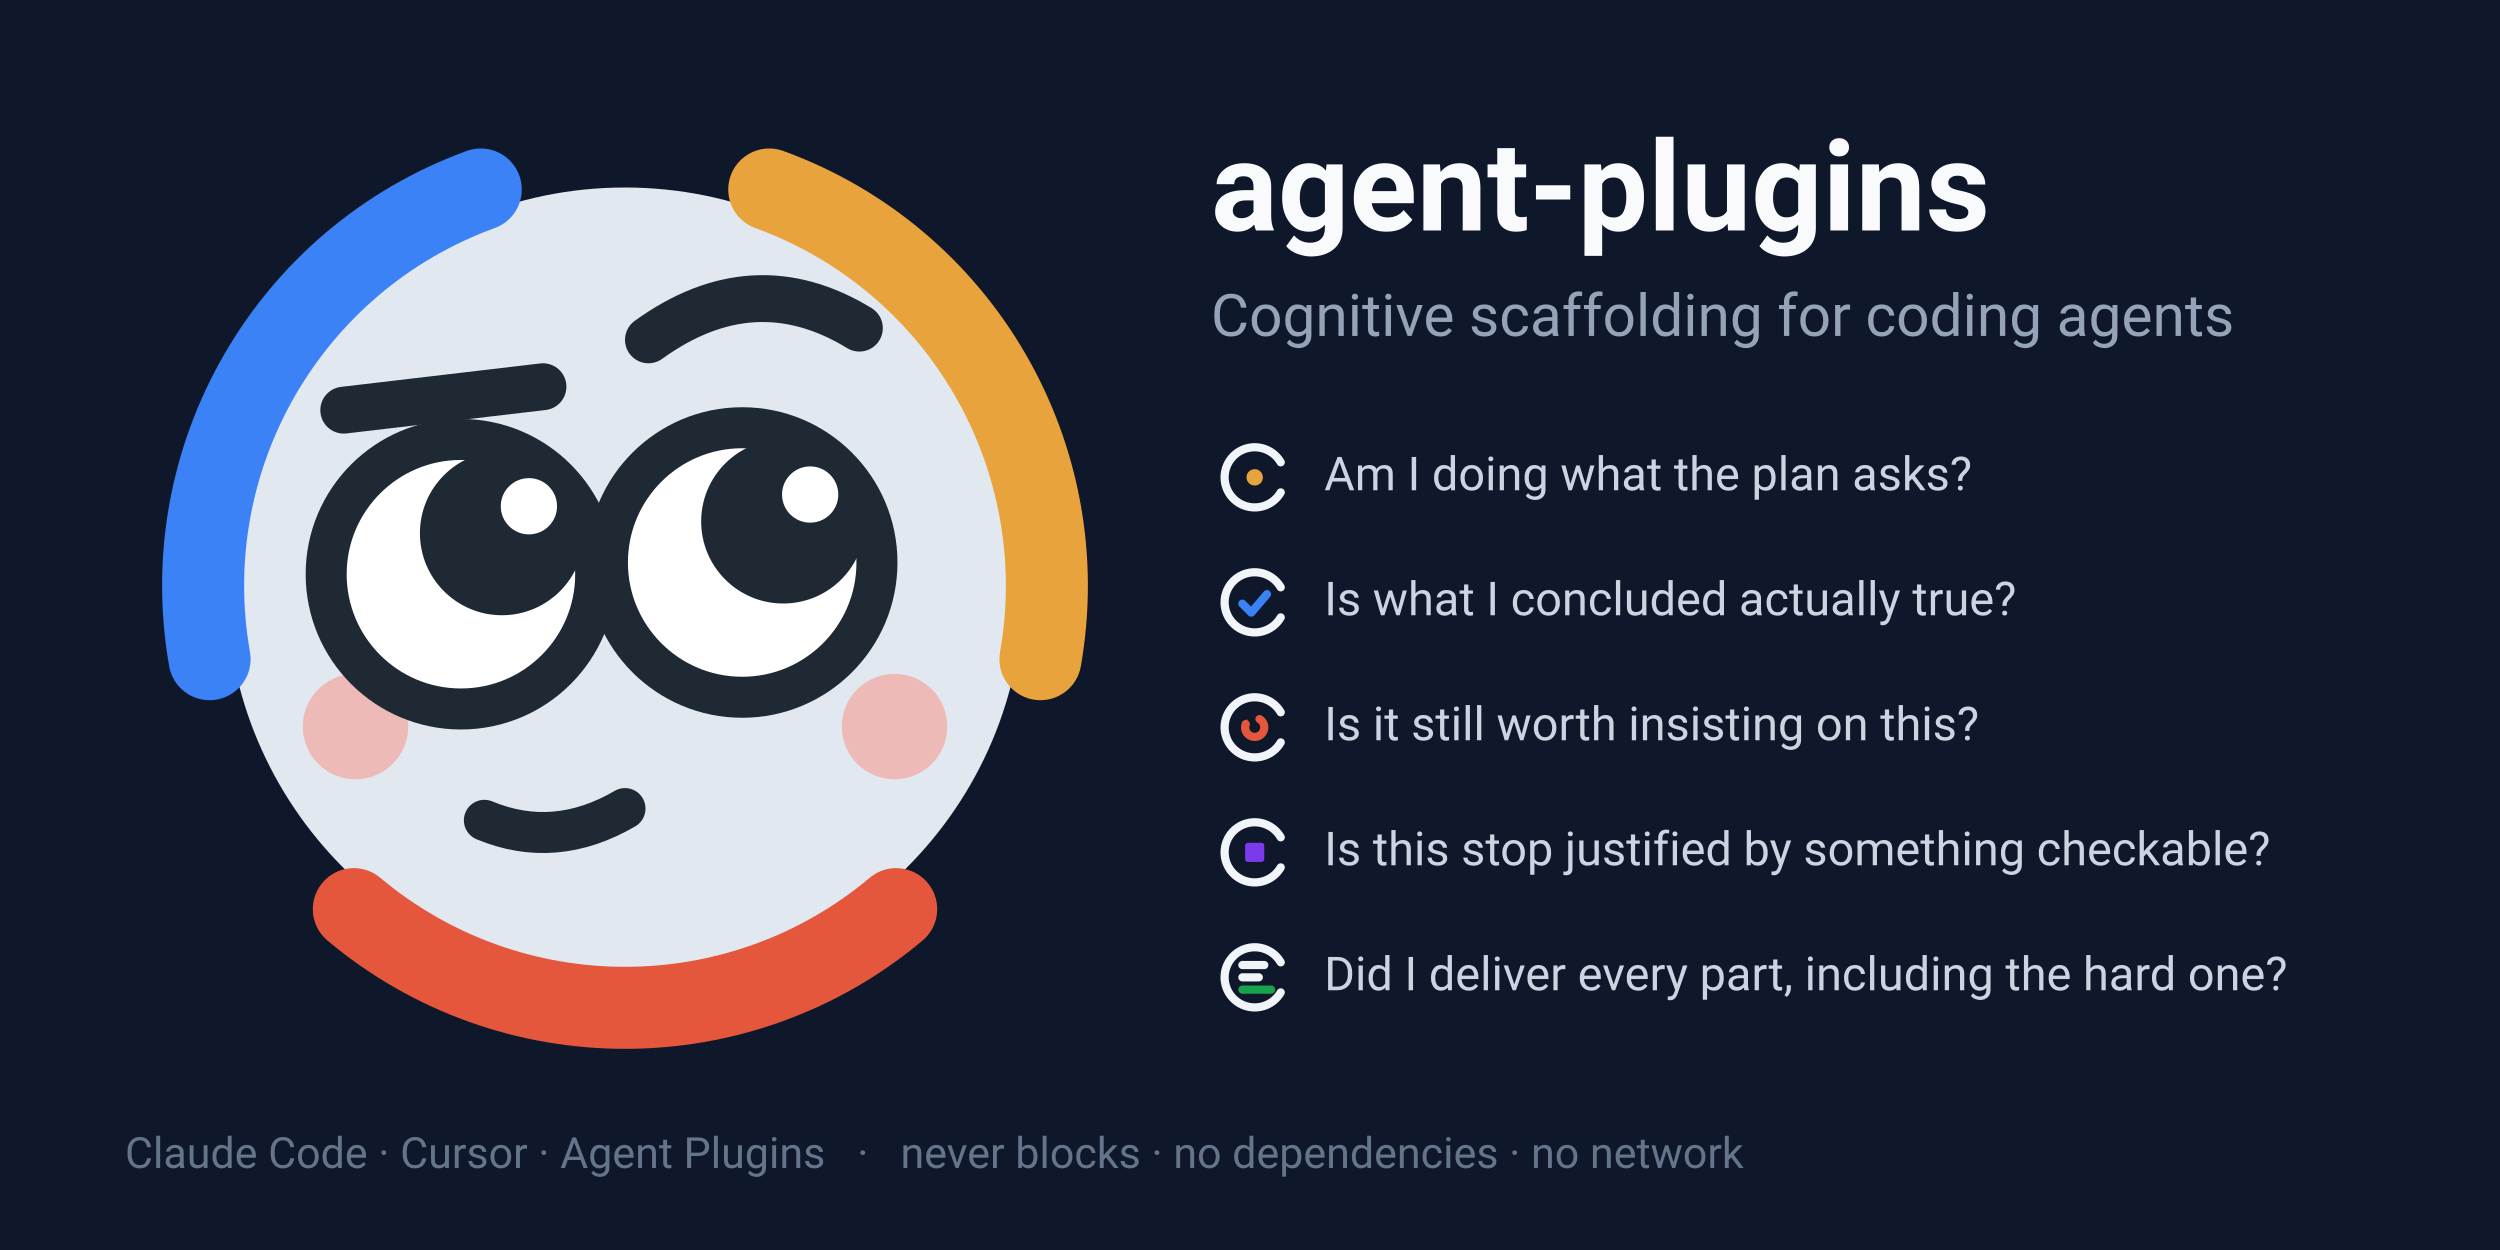
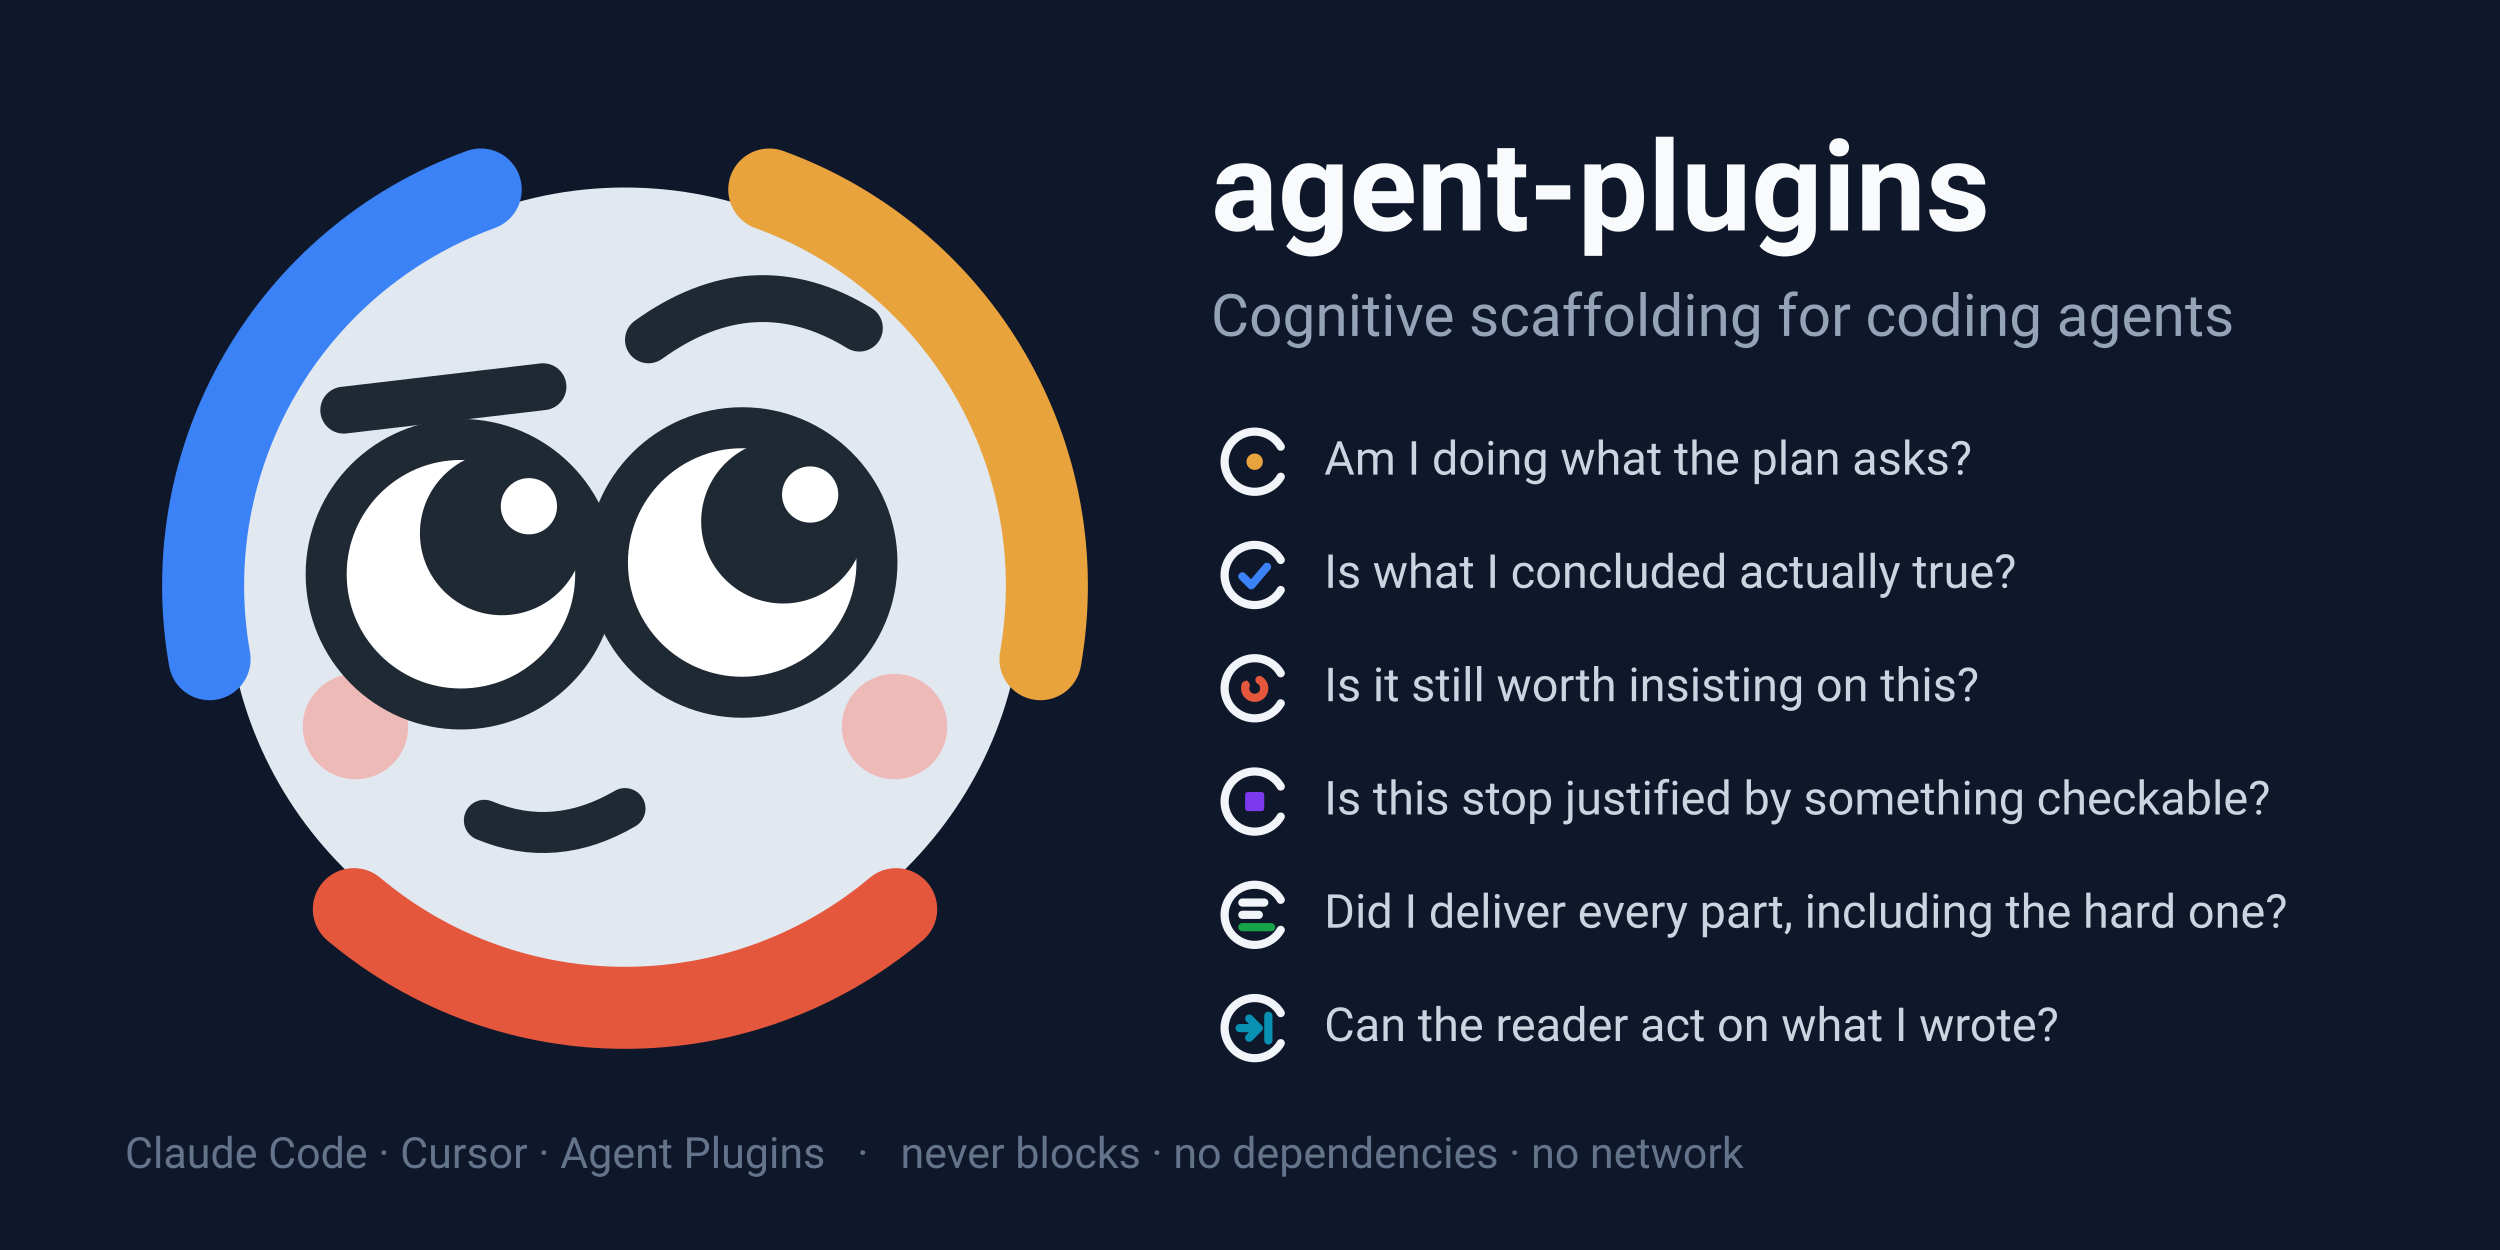
<svg xmlns="http://www.w3.org/2000/svg" viewBox="0 0 1280 640" width="1280" height="640" font-family="Segoe UI, system-ui, -apple-system, Roboto, Helvetica, Arial, sans-serif">
  <rect width="1280" height="640" fill="#0F172A" />
  <g transform="translate(-64,-108) scale(6)" fill="none" stroke-linecap="round" stroke-linejoin="round">
    <circle cx="64" cy="68" r="34" fill="#E2E8F0" />
    <g stroke-width="7">
      <path d="M76.31 34.17 A36 36 0 0 1 99.45 74.25" stroke="#E8A33D" />
      <path d="M87.14 95.58 A36 36 0 0 1 40.86 95.58" stroke="#E4573D" />
      <path d="M28.55 74.25 A36 36 0 0 1 51.69 34.17" stroke="#3B82F6" />
    </g>
    <circle cx="41" cy="80" r="4.5" fill="#F4A6A0" opacity=".7" />
    <circle cx="87" cy="80" r="4.5" fill="#F4A6A0" opacity=".7" />
    <path d="M40 53 L57 51" stroke="#1F2933" stroke-width="4" />
    <path d="M66 47 Q75 40.5 84 46" stroke="#1F2933" stroke-width="4" />
    <circle cx="50" cy="67" r="11.5" fill="#FFFFFF" stroke="#1F2933" stroke-width="3.5" />
    <circle cx="74" cy="66" r="11.5" fill="#FFFFFF" stroke="#1F2933" stroke-width="3.5" />
    <circle cx="53.5" cy="63.5" r="7" fill="#1F2933" />
    <circle cx="77.5" cy="62.5" r="7" fill="#1F2933" />
    <circle cx="55.8" cy="61.2" r="2.4" fill="#FFFFFF" />
    <circle cx="79.8" cy="60.2" r="2.4" fill="#FFFFFF" />
    <path d="M52 88 Q58 90.5 64 87" stroke="#1F2933" stroke-width="3.5" />
  </g>
  <text x="620" y="118" fill="#F8FAFC" font-size="64" font-weight="700">agent-plugins</text>
  <text x="620" y="172" fill="#94A3B8" font-size="30">Cognitive scaffolding for coding agents</text>
-   <g transform="translate(620,222)" font-size="24" fill="#CBD5E1">
+   <g transform="translate(620,214)" font-size="24" fill="#CBD5E1">
    <g>
      <g transform="scale(.7)" fill="none" stroke-linecap="round" stroke-width="6">
        <path d="M51.05 43 A22 22 0 1 1 51.05 21" stroke="#F1F5F9" />
        <circle cx="32" cy="32" r="6" fill="#E8A33D" stroke="none" />
      </g>
      <text x="58" y="29">Am I doing what the plan asks?</text>
    </g>
-     <g transform="translate(0,64)">
+     <g transform="translate(0,58)">
      <g transform="scale(.7)" fill="none" stroke-linecap="round" stroke-linejoin="round" stroke-width="6">
        <path d="M51.05 43 A22 22 0 1 1 51.05 21" stroke="#F1F5F9" />
        <path d="M23 33 L29.5 39.5 L41 26" stroke="#3B82F6" />
      </g>
      <text x="58" y="29">Is what I concluded actually true?</text>
    </g>
-     <g transform="translate(0,128)">
+     <g transform="translate(0,116)">
      <g transform="scale(.7)" fill="none" stroke-linecap="round" stroke-linejoin="round" stroke-width="6">
        <path d="M51.05 43 A22 22 0 1 1 51.05 21" stroke="#F1F5F9" />
        <path d="M35.5 25.94 A7 7 0 1 1 25.42 29.61" stroke="#E4573D" />
        <polygon points="26.4,26.0 28.3,31.1 22.9,29.2" fill="#E4573D" stroke="none" />
      </g>
      <text x="58" y="29">Is it still worth insisting on this?</text>
    </g>
-     <g transform="translate(0,192)">
+     <g transform="translate(0,174)">
      <g transform="scale(.7)" fill="none" stroke-linecap="round" stroke-width="6">
        <path d="M51.05 43 A22 22 0 1 1 51.05 21" stroke="#F1F5F9" />
        <rect x="25" y="25" width="14" height="14" rx="2" fill="#7C3AED" stroke="none" />
      </g>
      <text x="58" y="29">Is this stop justified by something checkable?</text>
    </g>
-     <g transform="translate(0,256)">
+     <g transform="translate(0,232)">
      <g transform="scale(.7)" fill="none" stroke-linecap="round" stroke-width="6">
        <path d="M51.05 43 A22 22 0 1 1 51.05 21" stroke="#F1F5F9" />
        <path d="M23 23 H39" stroke="#F1F5F9" />
        <path d="M23 32 H35" stroke="#F1F5F9" />
        <path d="M23 41 H44" stroke="#16A34A" />
      </g>
      <text x="58" y="29">Did I deliver every part, including the hard one?</text>
    </g>
+     <g transform="translate(0,290)">
+       <g transform="scale(.7)" fill="none" stroke-linecap="round" stroke-linejoin="round" stroke-width="6">
+         <path d="M51.05 43 A22 22 0 1 1 51.05 21" stroke="#F1F5F9" />
+         <path d="M21 32 H34 M28 25 L35 32 L28 39" stroke="#0891B2" />
+         <path d="M42 23 V41" stroke="#0891B2" />
+       </g>
+       <text x="58" y="29">Can the reader act on what I wrote?</text>
+     </g>
  </g>
  <text x="64" y="598" fill="#64748B" font-size="22">Claude Code · Cursor · Agent Plugins   ·   never blocks · no dependencies · no network</text>
</svg>
